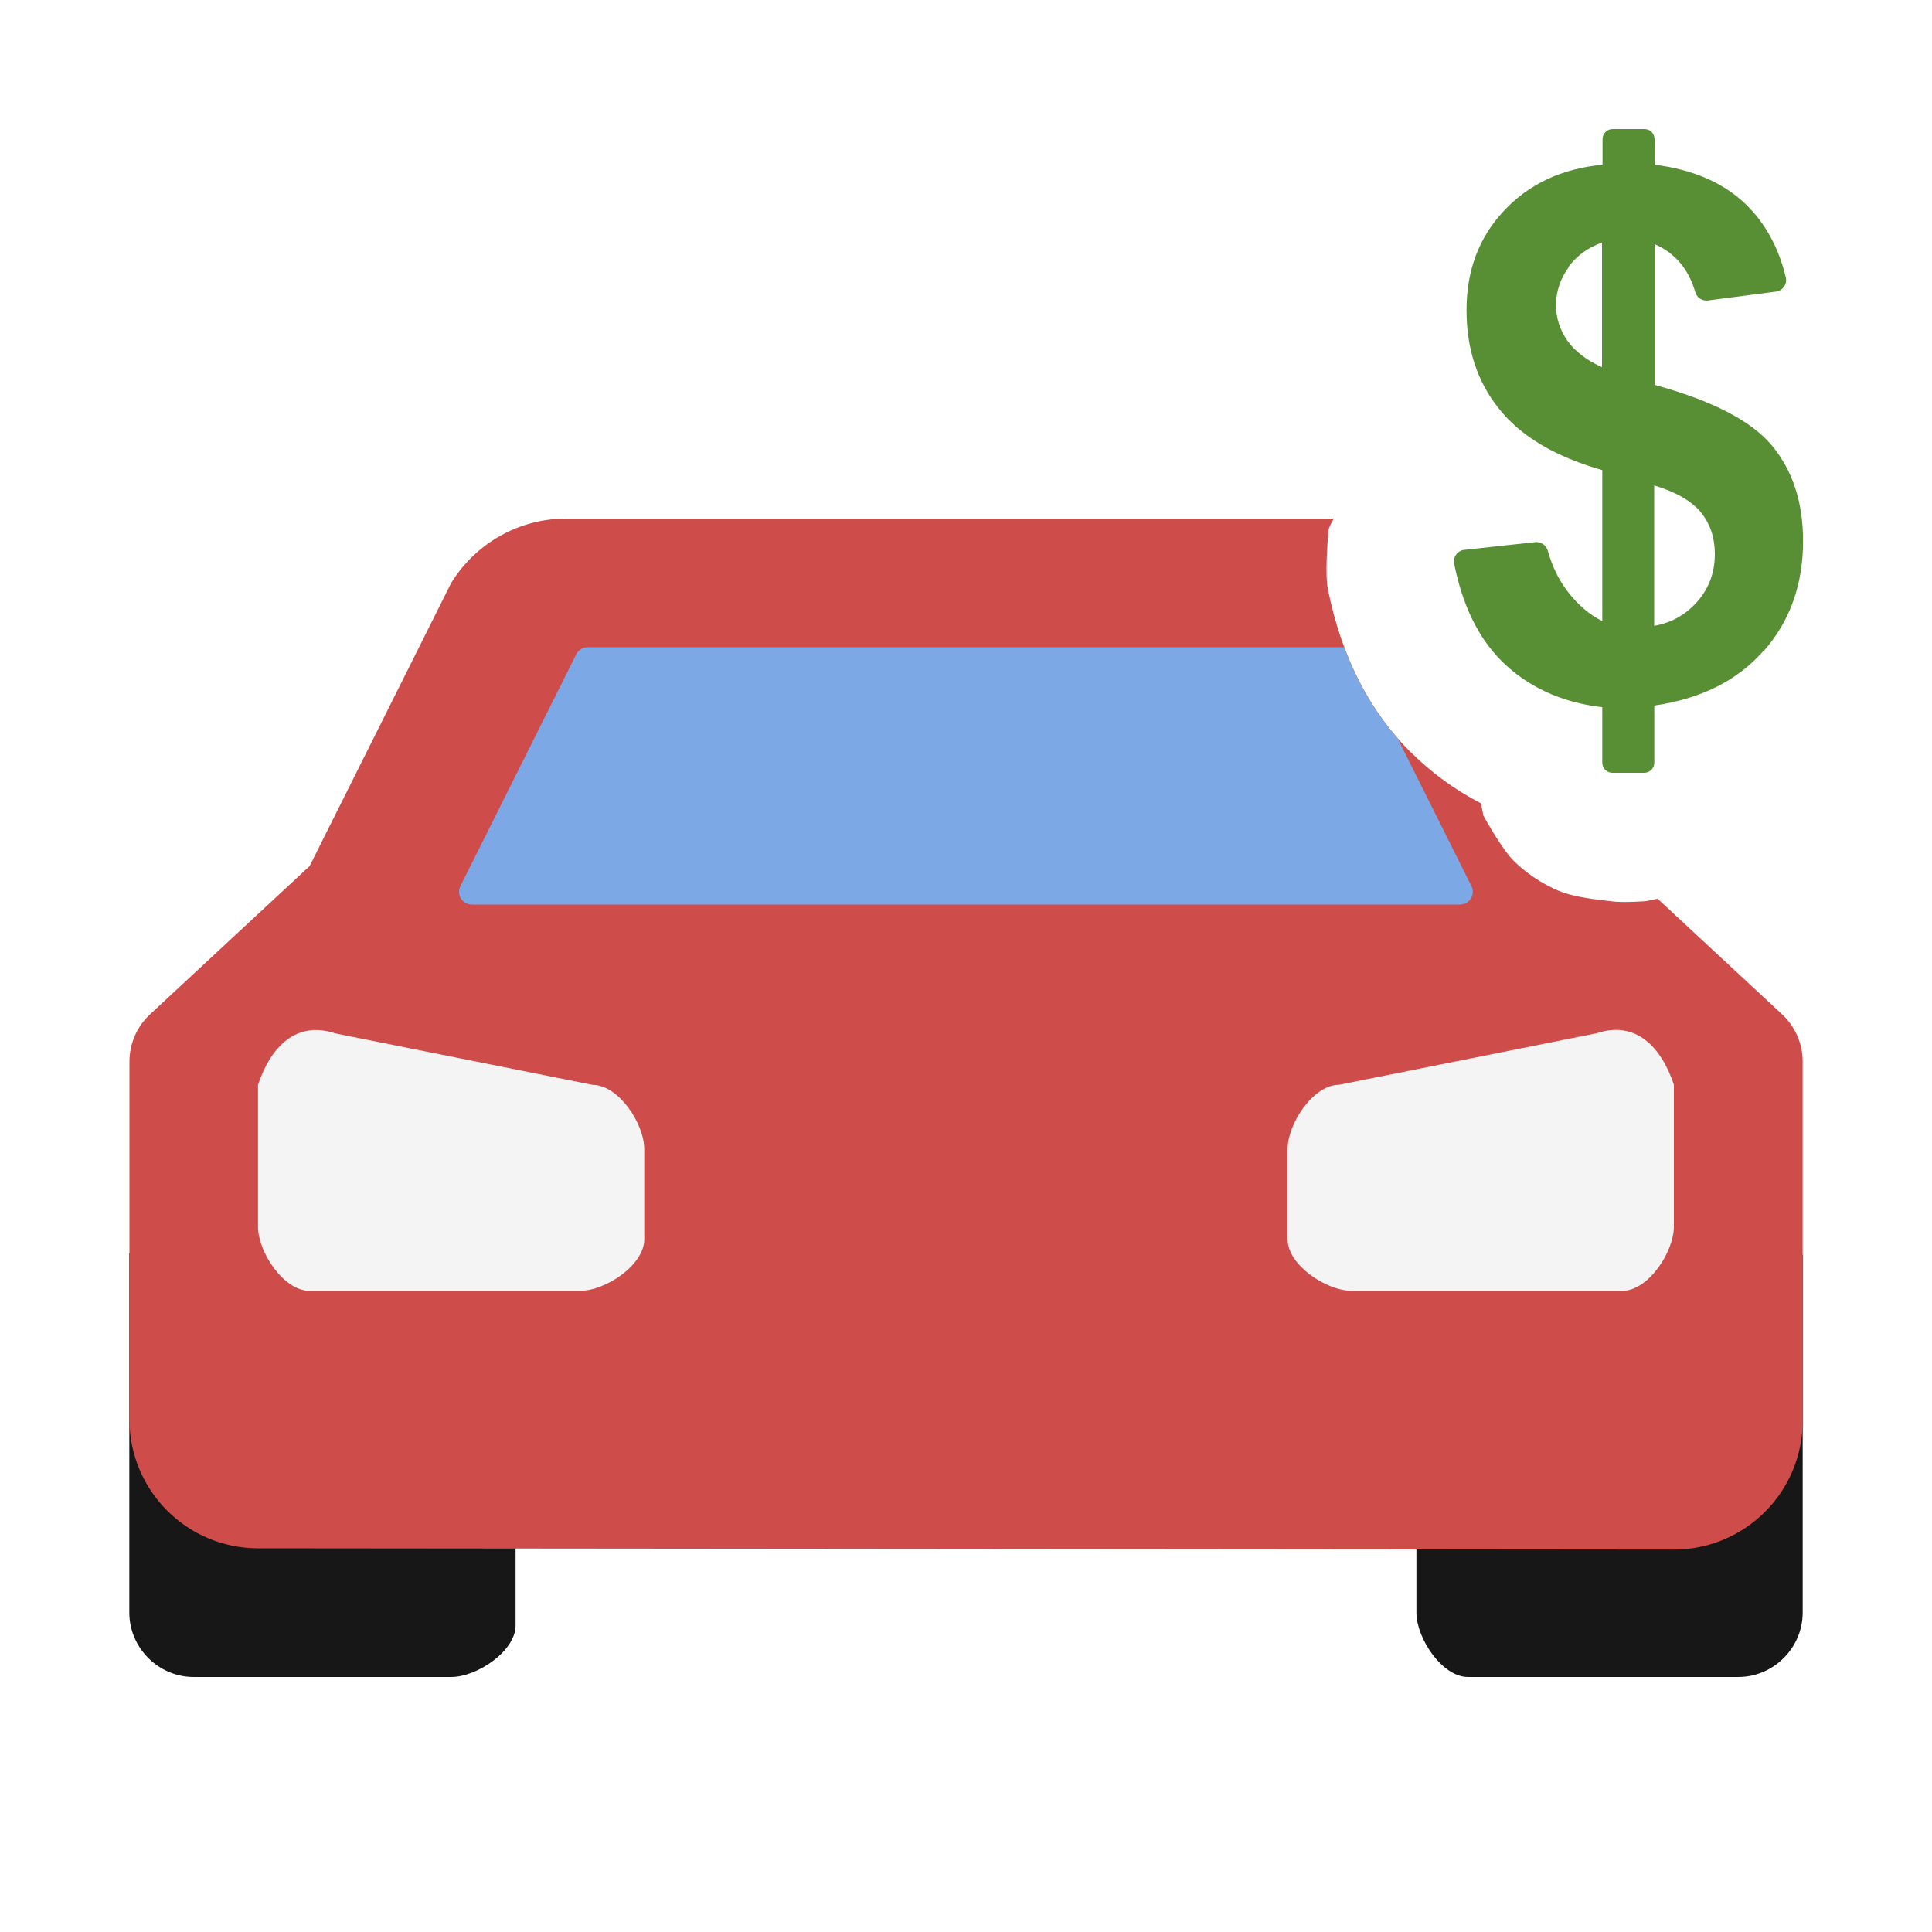
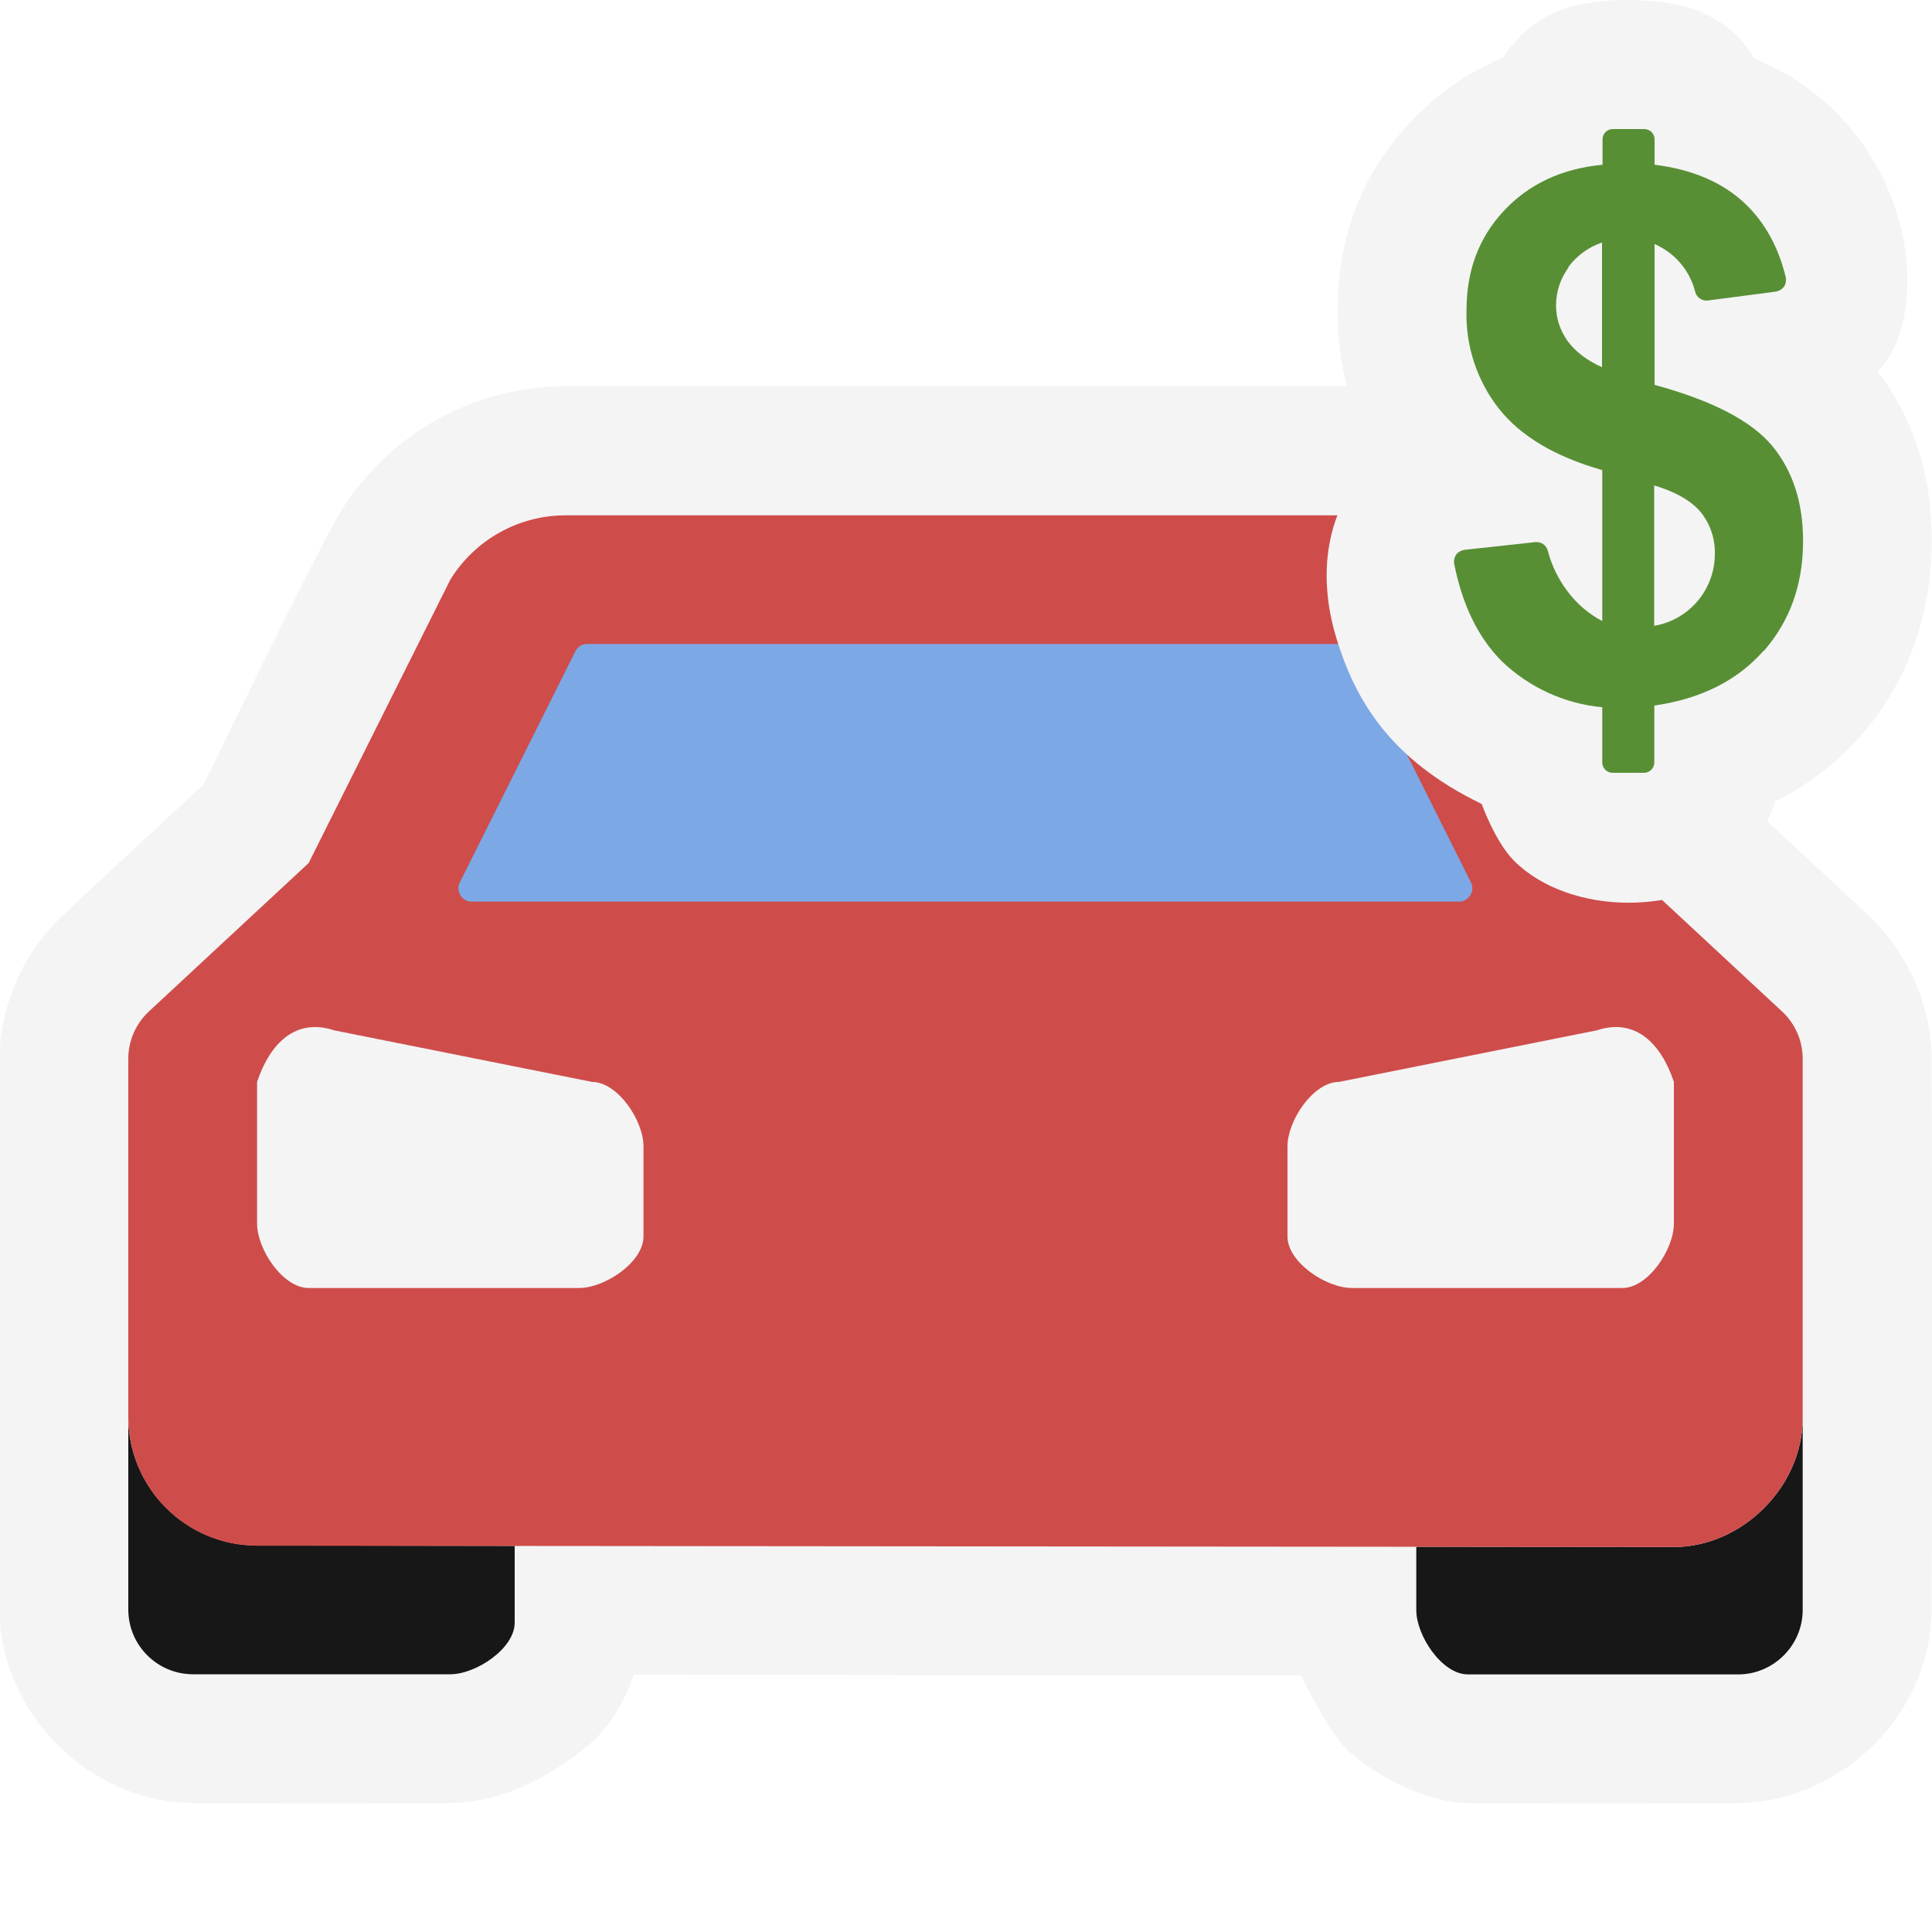
- <svg xmlns="http://www.w3.org/2000/svg" width="100%" height="100%" viewBox="0 0 15 15" version="1.1" xml:space="preserve" style="fill-rule:evenodd;clip-rule:evenodd;stroke-linejoin:round;stroke-miterlimit:2;">
-   <path d="M1.005,9.73l2.998,0.003l0,2.887c0,0.2 -0.3,0.4 -0.5,0.4l-1.999,0c-0.274,0 -0.5,-0.226 -0.5,-0.5l0,-2.79Zm9.993,0.009l2.998,0.003l0,2.778c0,0.274 -0.226,0.5 -0.5,0.5l-2.099,0c-0.2,0 -0.4,-0.3 -0.4,-0.5l0,-2.781Z" style="fill:#171717;" />
-   <path d="M12.871,6.979l0.965,0.896c0.102,0.095 0.16,0.228 0.16,0.367l0,2.789c-0,0.265 -0.105,0.52 -0.293,0.707c-0.188,0.188 -0.442,0.293 -0.708,0.293l-10.991,-0.01c-0.552,-0 -0.999,-0.448 -0.999,-1l0,-2.779c-0,-0.139 0.058,-0.272 0.16,-0.367l1.239,-1.151l1.099,-2.198c0.192,-0.312 0.533,-0.502 0.899,-0.5l5.955,0c0,0 -0.04,0.06 -0.043,0.095c-0.008,0.091 -0.026,0.347 -0.005,0.45c0.108,0.541 0.332,0.958 0.641,1.267l0.005,0.004c0.16,0.158 0.341,0.291 0.543,0.395l0.019,0.095c0,0 0.137,0.253 0.234,0.35c0.097,0.097 0.223,0.181 0.35,0.234c0.127,0.053 0.303,0.068 0.413,0.082c0.081,0.01 0.187,0.003 0.246,0c0.037,-0.002 0.111,-0.021 0.111,-0.021Z" style="fill:#ce4d4b;" />
-   <path d="M5.002,9.622c0,0.2 -0.3,0.4 -0.5,0.4l-2.099,0c-0.2,0 -0.4,-0.3 -0.4,-0.5l0,-1.099c0.1,-0.3 0.3,-0.5 0.6,-0.4l1.999,0.4c0.2,0 0.4,0.3 0.4,0.5l0,0.7Zm7.994,-0.1c0,0.2 -0.2,0.5 -0.4,0.5l-2.099,0c-0.2,0 -0.5,-0.2 -0.5,-0.4l0,-0.7c0,-0.2 0.2,-0.5 0.4,-0.5l1.999,-0.4c0.3,-0.1 0.5,0.1 0.6,0.4l0,1.099Z" style="fill:#f4f4f4;" />
-   <path d="M10.851,5.732l0.573,1.147c0.016,0.031 0.014,0.068 -0.004,0.097c-0.018,0.029 -0.05,0.047 -0.085,0.047l-7.671,-0c-0.035,-0 -0.067,-0.018 -0.085,-0.047c-0.018,-0.029 -0.02,-0.066 -0.004,-0.097l0.899,-1.799c0.017,-0.034 0.052,-0.055 0.089,-0.055l5.873,-0c0.103,0.276 0.244,0.511 0.415,0.707Z" style="fill:#7da8e6;" />
-   <path d="M12.44,5.491c-0.322,-0.038 -0.581,-0.16 -0.782,-0.359c-0.183,-0.183 -0.304,-0.436 -0.368,-0.756c-0.005,-0.025 0.001,-0.051 0.016,-0.071c0.015,-0.02 0.038,-0.034 0.063,-0.036l0.551,-0.06c0.044,-0.004 0.085,0.024 0.097,0.067c0.033,0.118 0.082,0.221 0.151,0.312c0.081,0.107 0.174,0.186 0.272,0.234l0,-1.172c-0.365,-0.104 -0.631,-0.262 -0.8,-0.474c-0.171,-0.211 -0.254,-0.469 -0.254,-0.769c0,-0.306 0.096,-0.563 0.289,-0.769c0.191,-0.206 0.448,-0.329 0.767,-0.359l0,-0.198c0,-0.021 0.008,-0.041 0.023,-0.056c0.015,-0.015 0.035,-0.023 0.056,-0.023l0.246,-0c0.021,-0 0.041,0.008 0.056,0.023c0.015,0.015 0.023,0.035 0.023,0.056l-0,0.198c0.294,0.036 0.531,0.138 0.704,0.303c0.153,0.146 0.259,0.337 0.315,0.572c0.006,0.025 0.001,0.051 -0.014,0.072c-0.015,0.021 -0.037,0.035 -0.063,0.038l-0.528,0.069c-0.044,0.005 -0.086,-0.022 -0.098,-0.065c-0.052,-0.179 -0.156,-0.303 -0.316,-0.373l0,1.093c0.445,0.122 0.75,0.278 0.911,0.471c0.161,0.194 0.242,0.441 0.242,0.741c0,0.336 -0.101,0.621 -0.304,0.853l-0.003,-0c-0.204,0.232 -0.486,0.372 -0.848,0.425l0,0.443c-0,0.021 -0.008,0.041 -0.023,0.056c-0.015,0.015 -0.035,0.023 -0.056,0.023l-0.246,0c-0.021,0 -0.041,-0.008 -0.056,-0.023c-0.015,-0.015 -0.023,-0.035 -0.023,-0.056l-0,-0.43Zm0.403,-1.722l0,1.09c0.141,-0.025 0.252,-0.092 0.34,-0.194c0.088,-0.104 0.131,-0.224 0.131,-0.364c0,-0.125 -0.035,-0.232 -0.108,-0.323c-0.073,-0.089 -0.194,-0.158 -0.362,-0.209Zm-0.664,-1.694c-0.065,0.089 -0.098,0.188 -0.098,0.295c0,0.099 0.03,0.191 0.088,0.275c0.06,0.084 0.151,0.153 0.269,0.206l0,-0.968c-0.108,0.038 -0.196,0.102 -0.262,0.191l0.003,0Z" style="fill:#588f35;" />
+ <svg xmlns="http://www.w3.org/2000/svg" xml:space="preserve" fill-rule="evenodd" stroke-linejoin="round" stroke-miterlimit="2" clip-rule="evenodd" viewBox="0 0 15 15">
+   <path fill="#f4f4f4" d="m10.101 13.008-5.18-.005s-.104.341-.353.547c-.204.168-.595.443-1.072.449-.38.005-1.616.005-2 0-.818-.011-1.495-.707-1.5-1.5-.005-.764-.005-3.515 0-4.28a1.56 1.56 0 0 1 .479-1.1c.218-.21 1.107-1.029 1.107-1.029s.868-1.799 1.062-2.115a2.05 2.05 0 0 1 1.752-.976h6.195a2.05 2.05 0 0 1 1.757.976c.194.315 1.062 2.115 1.062 2.115s.888.818 1.107 1.028c.298.287.477.688.48 1.1a611 611 0 0 1 0 4.281c-.006.818-.705 1.49-1.5 1.5-.4.005-1.705.005-2.1 0-.359-.005-.768-.245-.951-.428-.145-.145-.345-.564-.345-.564Z" />
+   <path fill="#171717" d="M13.996 11.011V12.5c0 .274-.226.5-.5.5h-2.1c-.2 0-.4-.3-.4-.5v-.491l1.999.002c.531 0 1.001-.469 1.001-1m-10 .991v.597c0 .2-.3.4-.5.4h-2a.503.503 0 0 1-.5-.5v-1.5a1 1 0 0 0 .999 1z" />
+   <path fill="#ce4d4b" d="M13.996 11.011c0 .531-.47 1-1.001 1l-11-.01a1 1 0 0 1-.999-1V8.22c0-.139.058-.272.16-.367l1.24-1.152 1.1-2.2c.192-.312.534-.502.9-.5h6.2c.366-.002.708.188.9.5l1.1 2.2 1.24 1.152c.102.095.16.228.16.367z" />
+   <path fill="#f4f4f4" d="M4.996 9.6c0 .2-.3.4-.5.4h-2.1c-.2 0-.4-.3-.4-.5V8.4c.1-.3.3-.5.6-.4l2 .4c.2 0 .4.3.4.5zm8-.1c0 .2-.2.5-.4.5h-2.1c-.2 0-.5-.2-.5-.4v-.7c0-.2.2-.5.4-.5l2-.4c.3-.1.5.1.6.4z" />
+   <path fill="#7da8e6" d="M4.468 5.055A.1.1 0 0 1 4.557 5h5.876c.038 0 .072.021.089.055l.9 1.8c.031.062-.02.145-.089.145H3.657c-.069 0-.12-.083-.089-.145z" />
+   <path fill="#f4f4f4" d="M13.529 6.684c-.438.438-1.344.428-1.773 0-.148-.148-.252-.442-.252-.442-.72-.348-.985-.817-1.129-1.289-.114-.376-.156-.947.309-1.405a2.2 2.2 0 0 1-.298-1.142c0-.578.192-1.061.558-1.451.204-.219.446-.392.728-.509a.9.9 0 0 1 .437-.364c.289-.12.838-.097 1.072 0 .23.095.352.226.442.372.239.1.445.237.618.403.726.726.658 1.727.337 2.027.269.351.42.786.42 1.315 0 .919-.479 1.653-1.215 2.024 0 0-.1.305-.256.46Z" />
+   <path fill="#588f35" d="M12.44 5.491a1.3 1.3 0 0 1-.782-.359q-.273-.275-.368-.756a.1.1 0 0 1 .016-.071.1.1 0 0 1 .063-.036l.551-.06a.09.09 0 0 1 .097.067.9.9 0 0 0 .151.312.8.8 0 0 0 .272.234V3.65q-.547-.156-.8-.474a1.18 1.18 0 0 1-.254-.769q0-.46.289-.769c.191-.206.448-.329.767-.359v-.198a.08.08 0 0 1 .079-.079h.246a.08.08 0 0 1 .079.079v.198q.443.055.704.303.23.22.315.572a.1.1 0 0 1-.014.072.1.1 0 0 1-.063.038l-.528.069a.09.09 0 0 1-.098-.065.55.55 0 0 0-.316-.373v1.093q.668.182.911.471.242.291.242.741 0 .505-.304.853h-.003q-.306.347-.848.425v.443a.08.08 0 0 1-.079.079h-.246a.08.08 0 0 1-.079-.079zm.403-1.722v1.09a.566.566 0 0 0 .471-.558.5.5 0 0 0-.108-.323q-.11-.133-.362-.209Zm-.664-1.694a.5.5 0 0 0-.098.295q0 .149.088.275.091.126.269.206v-.968a.54.54 0 0 0-.262.191h.003Z" />
</svg>
